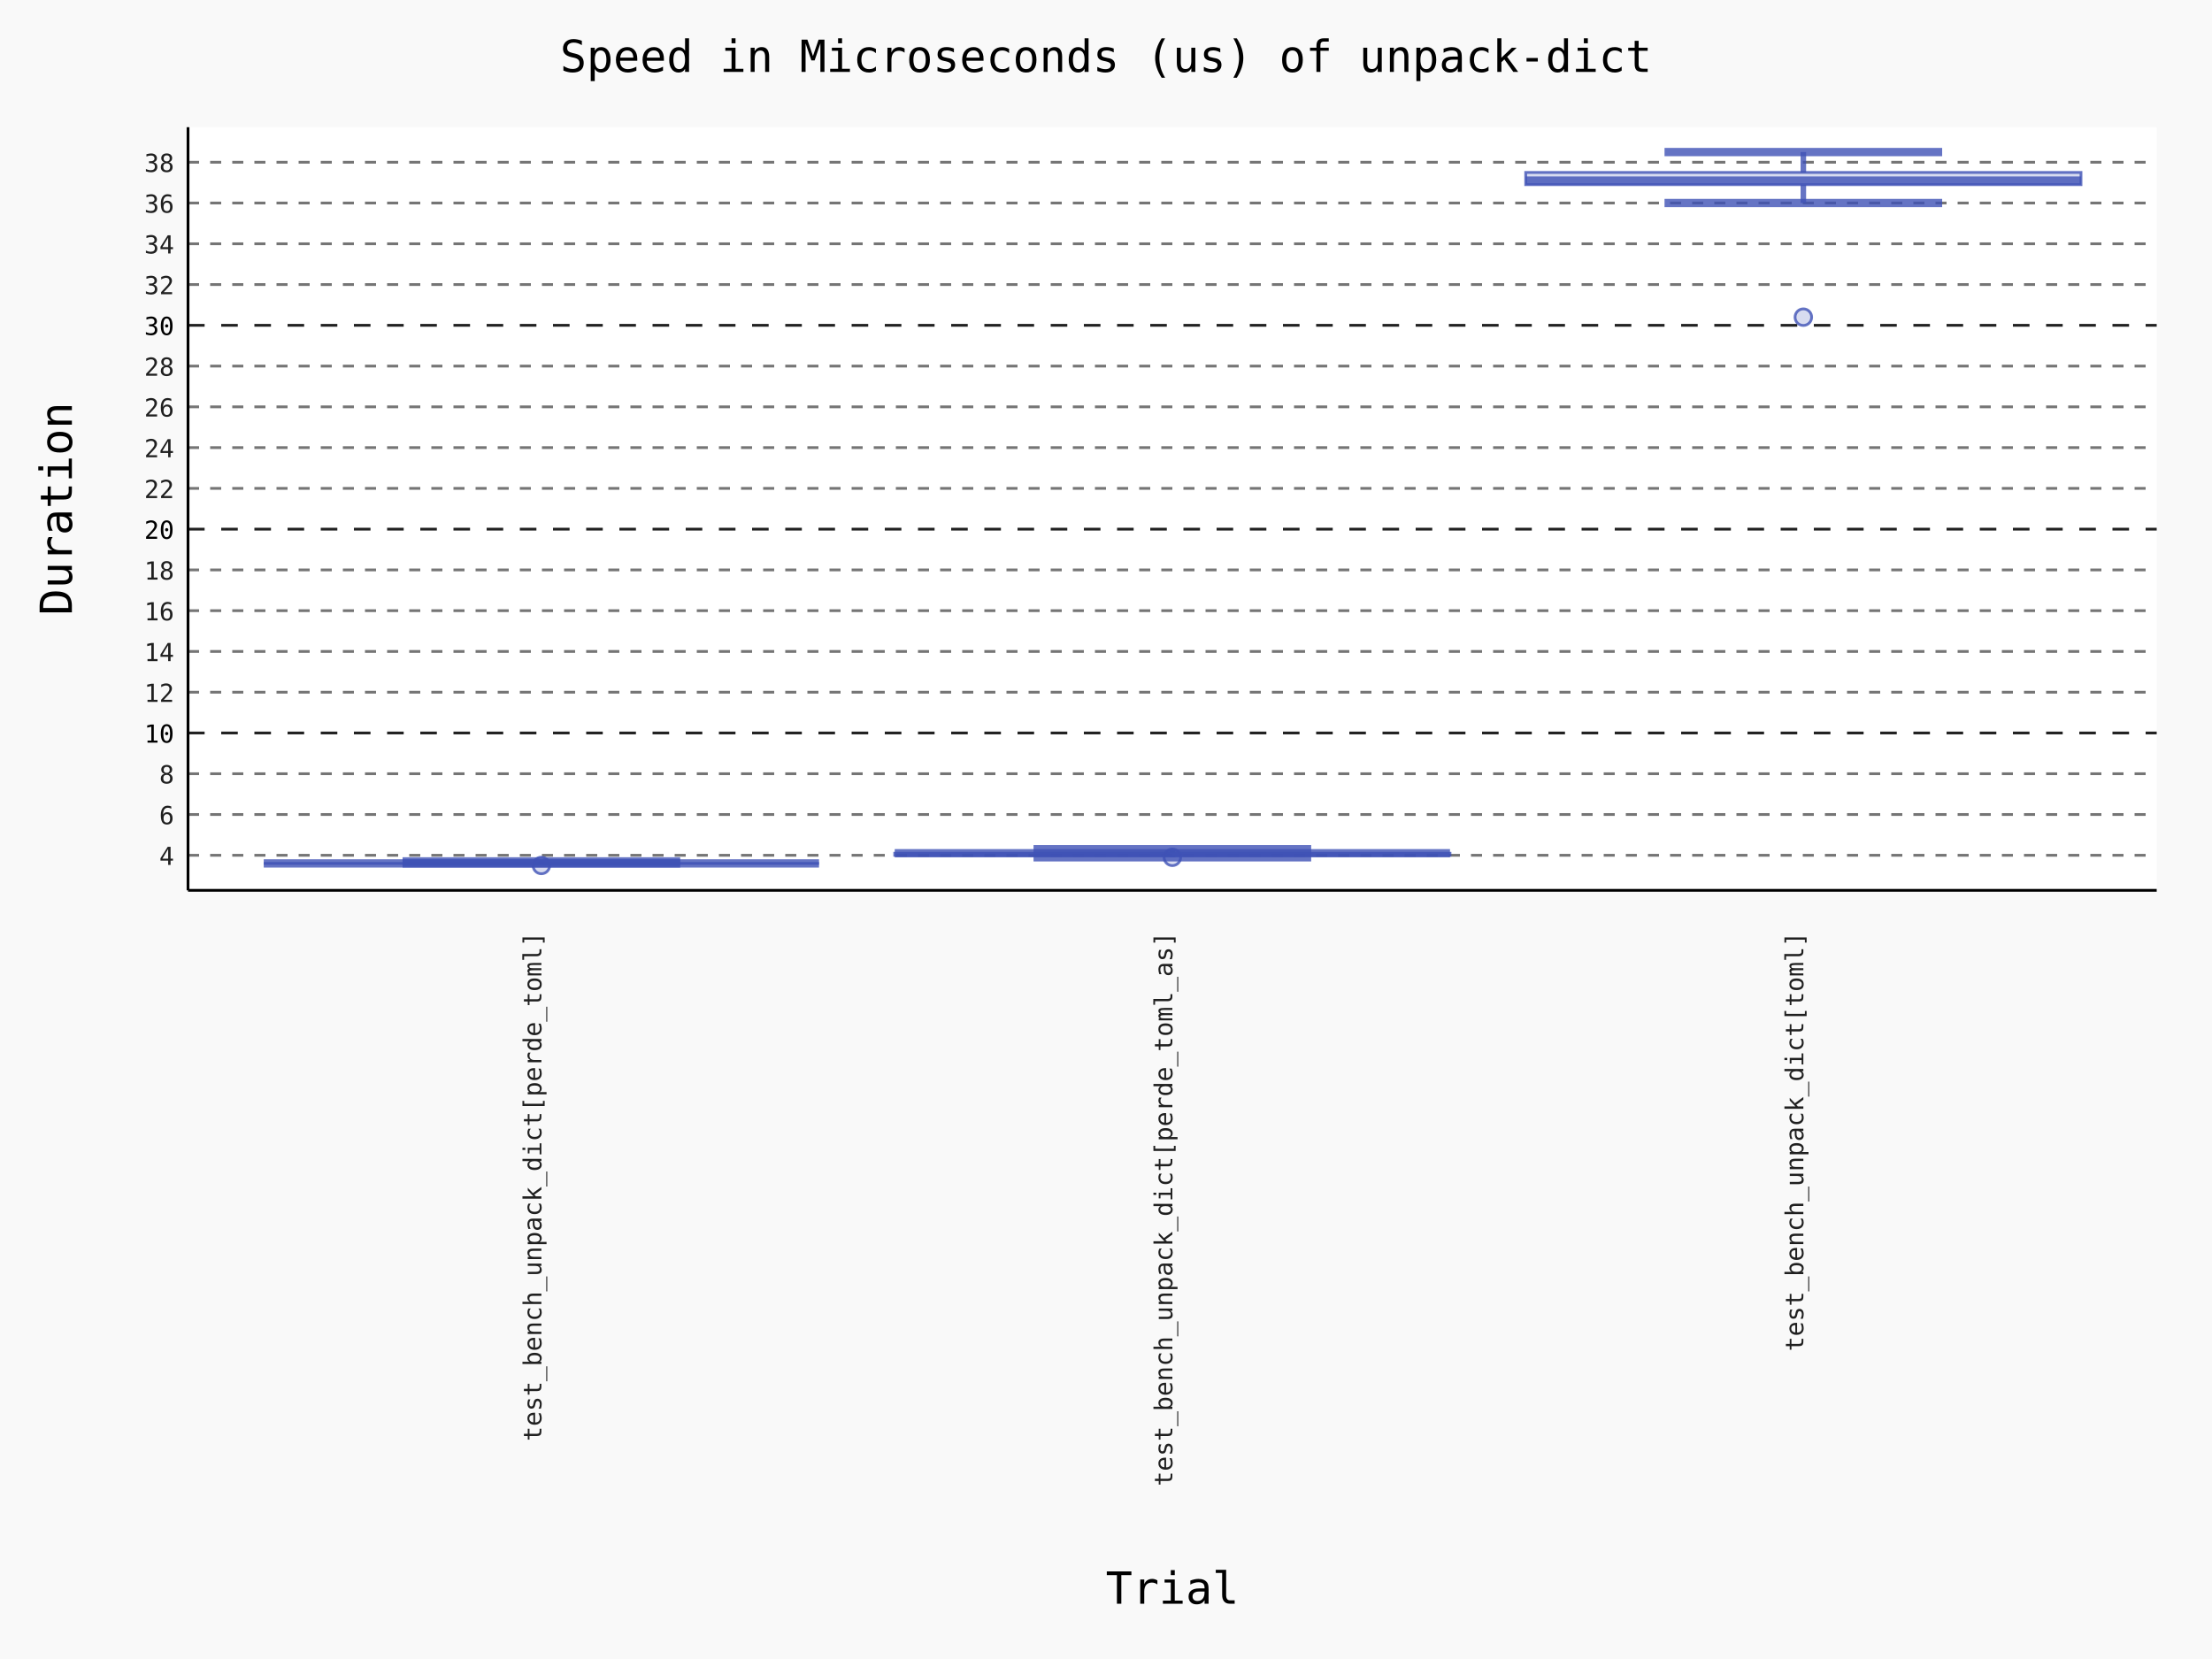
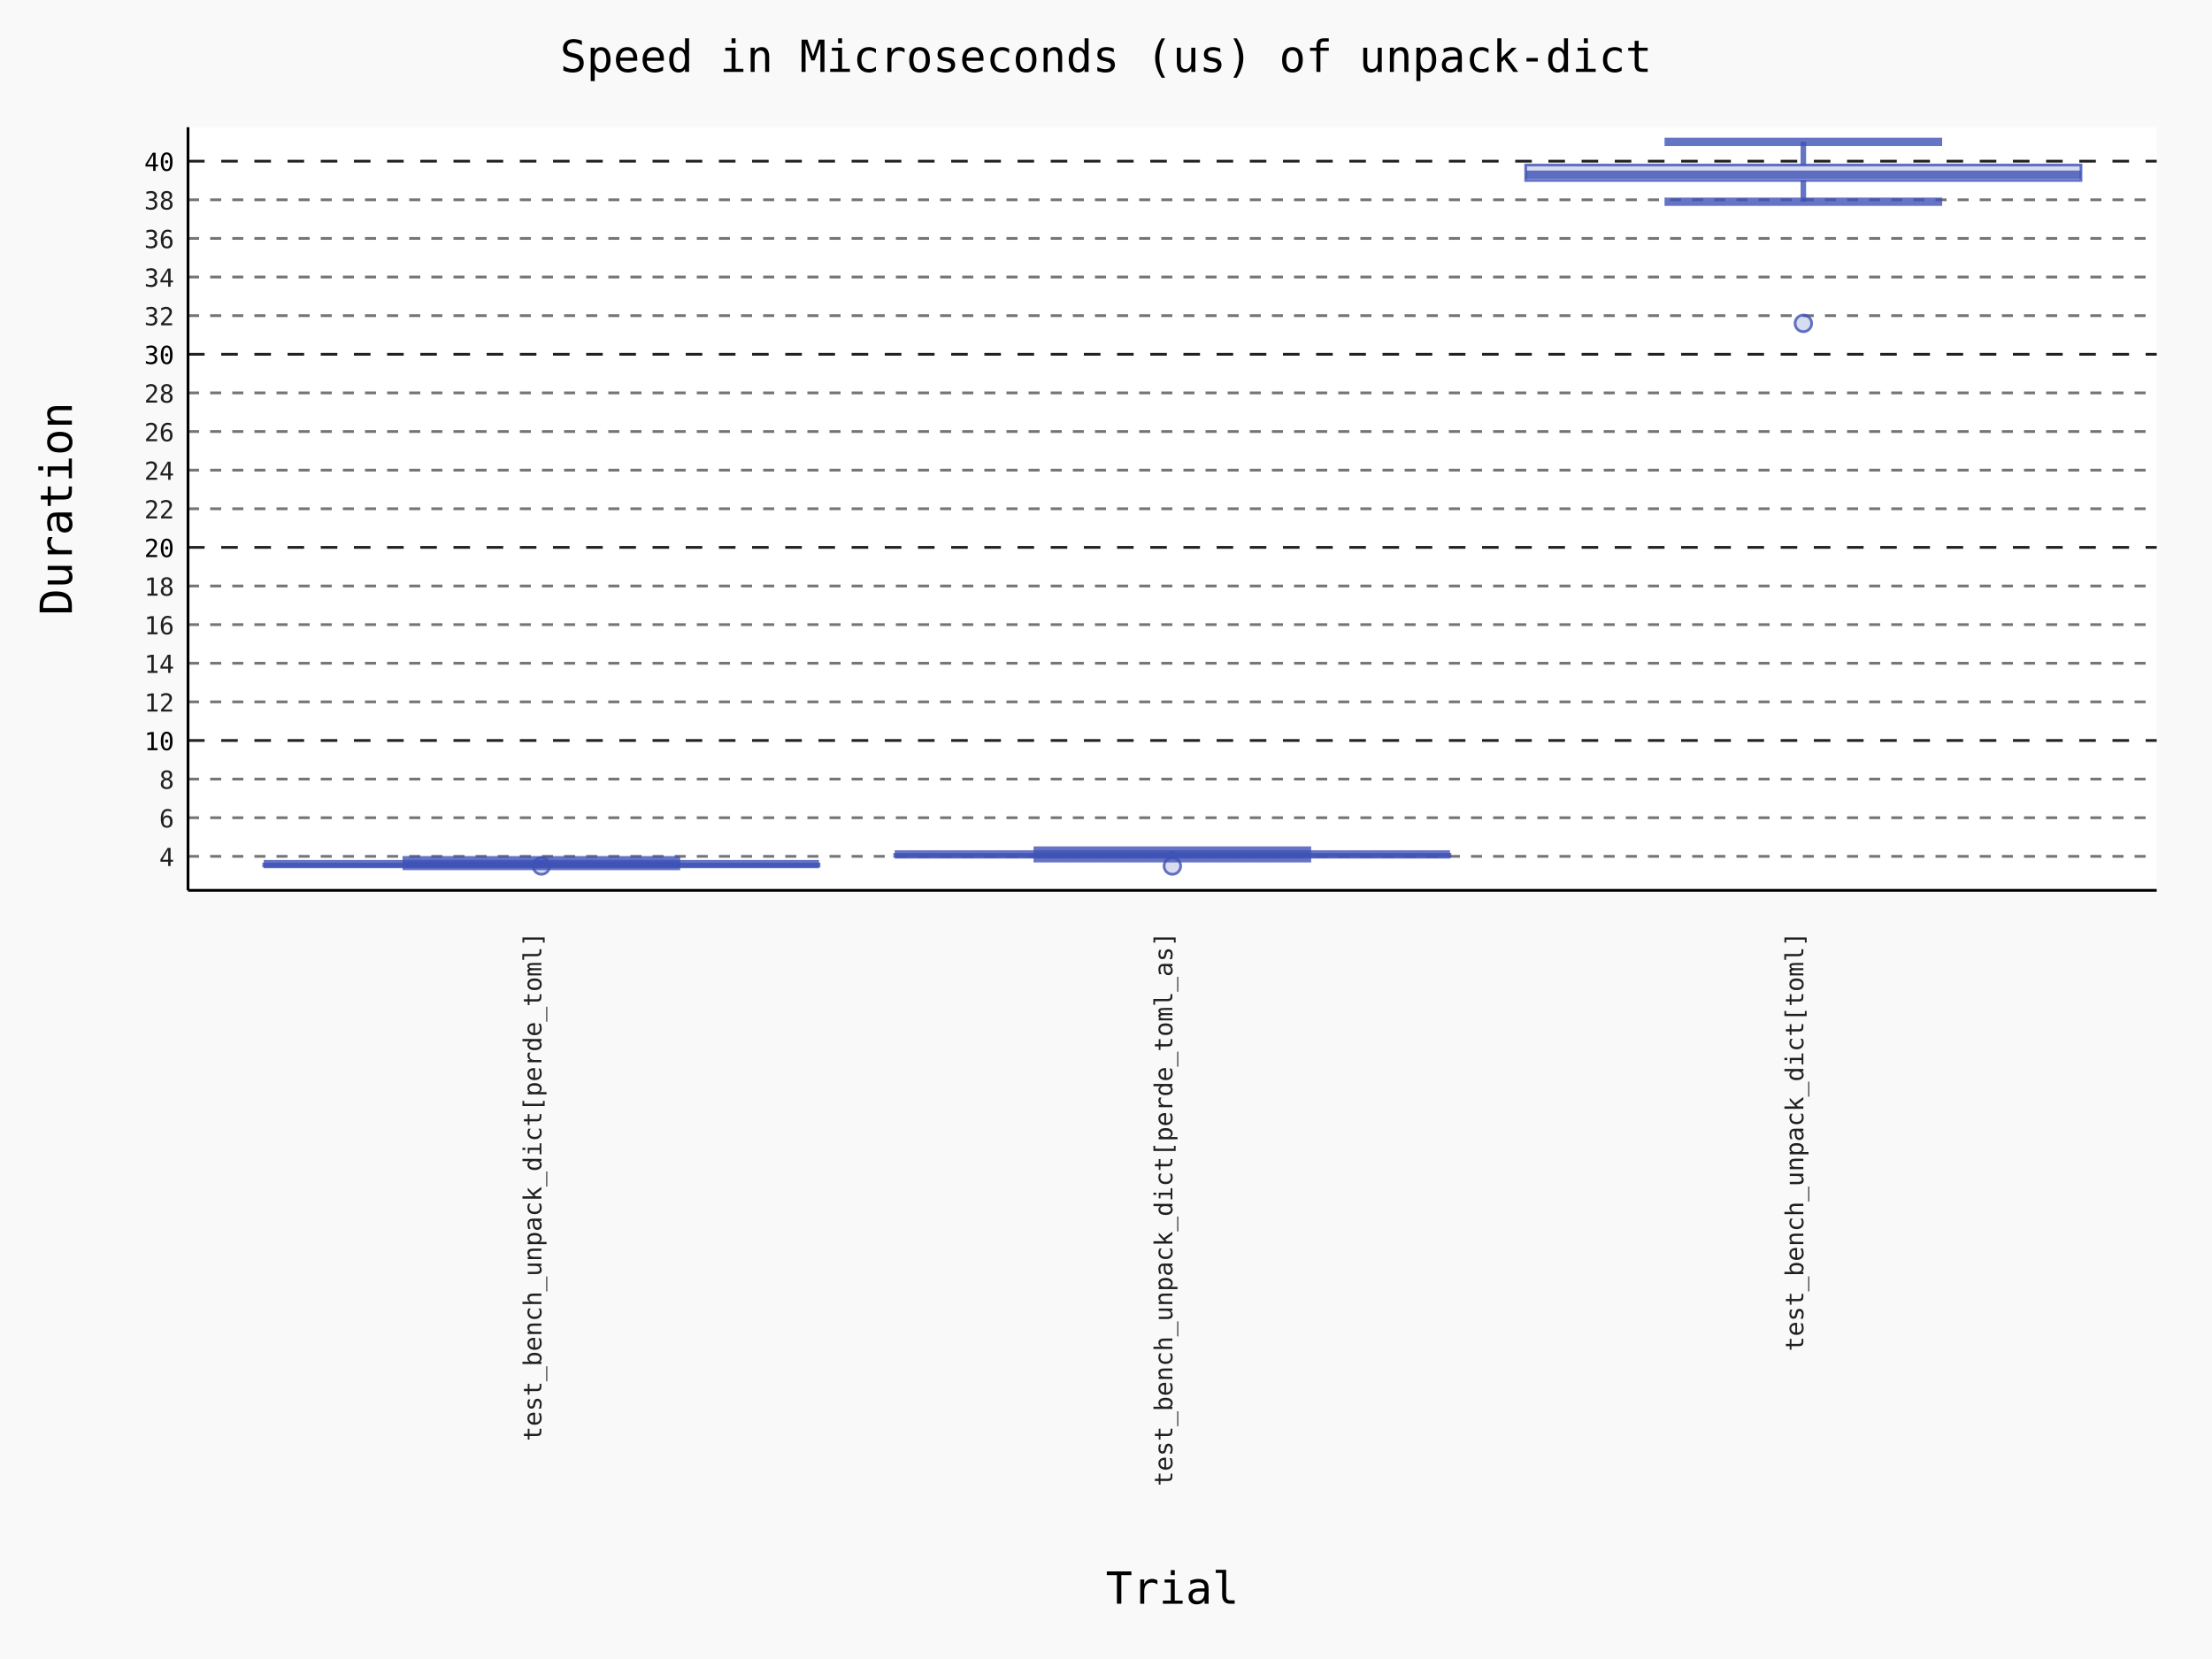
- <svg xmlns="http://www.w3.org/2000/svg" id="chart-55925c32-e4d3-4a41-8b23-51ff829003e5" class="pygal-chart" viewBox="0 0 800 600">
+ <svg xmlns="http://www.w3.org/2000/svg" class="pygal-chart" id="chart-c73ee50c-5a74-4533-9dfd-3118a101cf9b" viewBox="0 0 800 600">
  <defs>
-     <style type="text/css">#chart-55925c32-e4d3-4a41-8b23-51ff829003e5{-webkit-user-select:none;-webkit-font-smoothing:antialiased;font-family:Consolas,"Deja Vu Sans Mono","Bitstream Vera Sans Mono","Courier New",monospace}#chart-55925c32-e4d3-4a41-8b23-51ff829003e5 .title{font-family:Consolas,"Deja Vu Sans Mono","Bitstream Vera Sans Mono","Courier New",monospace;font-size:16px}#chart-55925c32-e4d3-4a41-8b23-51ff829003e5 .legends .legend text{font-family:Consolas,"Deja Vu Sans Mono","Bitstream Vera Sans Mono","Courier New",monospace;font-size:14px}#chart-55925c32-e4d3-4a41-8b23-51ff829003e5 .axis text{font-family:Consolas,"Deja Vu Sans Mono","Bitstream Vera Sans Mono","Courier New",monospace;font-size:10px}#chart-55925c32-e4d3-4a41-8b23-51ff829003e5 .axis text.major{font-family:Consolas,"Deja Vu Sans Mono","Bitstream Vera Sans Mono","Courier New",monospace;font-size:10px}#chart-55925c32-e4d3-4a41-8b23-51ff829003e5 .text-overlay text.value{font-family:Consolas,"Deja Vu Sans Mono","Bitstream Vera Sans Mono","Courier New",monospace;font-size:16px}#chart-55925c32-e4d3-4a41-8b23-51ff829003e5 .text-overlay text.label{font-family:Consolas,"Deja Vu Sans Mono","Bitstream Vera Sans Mono","Courier New",monospace;font-size:10px}#chart-55925c32-e4d3-4a41-8b23-51ff829003e5 .tooltip{font-family:Consolas,"Deja Vu Sans Mono","Bitstream Vera Sans Mono","Courier New",monospace;font-size:14px}#chart-55925c32-e4d3-4a41-8b23-51ff829003e5 text.no_data{font-family:Consolas,"Deja Vu Sans Mono","Bitstream Vera Sans Mono","Courier New",monospace;font-size:64px}
- #chart-55925c32-e4d3-4a41-8b23-51ff829003e5{background-color:rgba(249,249,249,1)}#chart-55925c32-e4d3-4a41-8b23-51ff829003e5 path,#chart-55925c32-e4d3-4a41-8b23-51ff829003e5 line,#chart-55925c32-e4d3-4a41-8b23-51ff829003e5 rect,#chart-55925c32-e4d3-4a41-8b23-51ff829003e5 circle{-webkit-transition:150ms;-moz-transition:150ms;transition:150ms}#chart-55925c32-e4d3-4a41-8b23-51ff829003e5 .graph &gt; .background{fill:rgba(249,249,249,1)}#chart-55925c32-e4d3-4a41-8b23-51ff829003e5 .plot &gt; .background{fill:rgba(255,255,255,1)}#chart-55925c32-e4d3-4a41-8b23-51ff829003e5 .graph{fill:rgba(0,0,0,.87)}#chart-55925c32-e4d3-4a41-8b23-51ff829003e5 text.no_data{fill:rgba(0,0,0,1)}#chart-55925c32-e4d3-4a41-8b23-51ff829003e5 .title{fill:rgba(0,0,0,1)}#chart-55925c32-e4d3-4a41-8b23-51ff829003e5 .legends .legend text{fill:rgba(0,0,0,.87)}#chart-55925c32-e4d3-4a41-8b23-51ff829003e5 .legends .legend:hover text{fill:rgba(0,0,0,1)}#chart-55925c32-e4d3-4a41-8b23-51ff829003e5 .axis .line{stroke:rgba(0,0,0,1)}#chart-55925c32-e4d3-4a41-8b23-51ff829003e5 .axis .guide.line{stroke:rgba(0,0,0,.54)}#chart-55925c32-e4d3-4a41-8b23-51ff829003e5 .axis .major.line{stroke:rgba(0,0,0,.87)}#chart-55925c32-e4d3-4a41-8b23-51ff829003e5 .axis text.major{fill:rgba(0,0,0,1)}#chart-55925c32-e4d3-4a41-8b23-51ff829003e5 .axis.y .guides:hover .guide.line,#chart-55925c32-e4d3-4a41-8b23-51ff829003e5 .line-graph .axis.x .guides:hover .guide.line,#chart-55925c32-e4d3-4a41-8b23-51ff829003e5 .stackedline-graph .axis.x .guides:hover .guide.line,#chart-55925c32-e4d3-4a41-8b23-51ff829003e5 .xy-graph .axis.x .guides:hover .guide.line{stroke:rgba(0,0,0,1)}#chart-55925c32-e4d3-4a41-8b23-51ff829003e5 .axis .guides:hover text{fill:rgba(0,0,0,1)}#chart-55925c32-e4d3-4a41-8b23-51ff829003e5 .reactive{fill-opacity:.7;stroke-opacity:.8}#chart-55925c32-e4d3-4a41-8b23-51ff829003e5 .ci{stroke:rgba(0,0,0,.87)}#chart-55925c32-e4d3-4a41-8b23-51ff829003e5 .reactive.active,#chart-55925c32-e4d3-4a41-8b23-51ff829003e5 .active .reactive{fill-opacity:.8;stroke-opacity:.9;stroke-width:4}#chart-55925c32-e4d3-4a41-8b23-51ff829003e5 .ci .reactive.active{stroke-width:1.5}#chart-55925c32-e4d3-4a41-8b23-51ff829003e5 .series text{fill:rgba(0,0,0,1)}#chart-55925c32-e4d3-4a41-8b23-51ff829003e5 .tooltip rect{fill:rgba(255,255,255,1);stroke:rgba(0,0,0,1);-webkit-transition:opacity 150ms;-moz-transition:opacity 150ms;transition:opacity 150ms}#chart-55925c32-e4d3-4a41-8b23-51ff829003e5 .tooltip .label{fill:rgba(0,0,0,.87)}#chart-55925c32-e4d3-4a41-8b23-51ff829003e5 .tooltip .label{fill:rgba(0,0,0,.87)}#chart-55925c32-e4d3-4a41-8b23-51ff829003e5 .tooltip .legend{font-size:.8em;fill:rgba(0,0,0,.54)}#chart-55925c32-e4d3-4a41-8b23-51ff829003e5 .tooltip .x_label{font-size:.6em;fill:rgba(0,0,0,1)}#chart-55925c32-e4d3-4a41-8b23-51ff829003e5 .tooltip .xlink{font-size:.5em;text-decoration:underline}#chart-55925c32-e4d3-4a41-8b23-51ff829003e5 .tooltip .value{font-size:1.5em}#chart-55925c32-e4d3-4a41-8b23-51ff829003e5 .bound{font-size:.5em}#chart-55925c32-e4d3-4a41-8b23-51ff829003e5 .max-value{font-size:.75em;fill:rgba(0,0,0,.54)}#chart-55925c32-e4d3-4a41-8b23-51ff829003e5 .map-element{fill:rgba(255,255,255,1);stroke:rgba(0,0,0,.54) !important}#chart-55925c32-e4d3-4a41-8b23-51ff829003e5 .map-element .reactive{fill-opacity:inherit;stroke-opacity:inherit}#chart-55925c32-e4d3-4a41-8b23-51ff829003e5 .color-0,#chart-55925c32-e4d3-4a41-8b23-51ff829003e5 .color-0 a:visited{stroke:#3F51B5;fill:#3F51B5}#chart-55925c32-e4d3-4a41-8b23-51ff829003e5 .color-1,#chart-55925c32-e4d3-4a41-8b23-51ff829003e5 .color-1 a:visited{stroke:#3F51B5;fill:#3F51B5}#chart-55925c32-e4d3-4a41-8b23-51ff829003e5 .color-2,#chart-55925c32-e4d3-4a41-8b23-51ff829003e5 .color-2 a:visited{stroke:#3F51B5;fill:#3F51B5}#chart-55925c32-e4d3-4a41-8b23-51ff829003e5 .text-overlay .color-0 text{fill:black}#chart-55925c32-e4d3-4a41-8b23-51ff829003e5 .text-overlay .color-1 text{fill:black}#chart-55925c32-e4d3-4a41-8b23-51ff829003e5 .text-overlay .color-2 text{fill:black}
- #chart-55925c32-e4d3-4a41-8b23-51ff829003e5 text.no_data{text-anchor:middle}#chart-55925c32-e4d3-4a41-8b23-51ff829003e5 .guide.line{fill:none}#chart-55925c32-e4d3-4a41-8b23-51ff829003e5 .centered{text-anchor:middle}#chart-55925c32-e4d3-4a41-8b23-51ff829003e5 .title{text-anchor:middle}#chart-55925c32-e4d3-4a41-8b23-51ff829003e5 .legends .legend text{fill-opacity:1}#chart-55925c32-e4d3-4a41-8b23-51ff829003e5 .axis.x text{text-anchor:middle}#chart-55925c32-e4d3-4a41-8b23-51ff829003e5 .axis.x:not(.web) text[transform]{text-anchor:start}#chart-55925c32-e4d3-4a41-8b23-51ff829003e5 .axis.x:not(.web) text[transform].backwards{text-anchor:end}#chart-55925c32-e4d3-4a41-8b23-51ff829003e5 .axis.y text{text-anchor:end}#chart-55925c32-e4d3-4a41-8b23-51ff829003e5 .axis.y text[transform].backwards{text-anchor:start}#chart-55925c32-e4d3-4a41-8b23-51ff829003e5 .axis.y2 text{text-anchor:start}#chart-55925c32-e4d3-4a41-8b23-51ff829003e5 .axis.y2 text[transform].backwards{text-anchor:end}#chart-55925c32-e4d3-4a41-8b23-51ff829003e5 .axis .guide.line{stroke-dasharray:4,4}#chart-55925c32-e4d3-4a41-8b23-51ff829003e5 .axis .major.guide.line{stroke-dasharray:6,6}#chart-55925c32-e4d3-4a41-8b23-51ff829003e5 .horizontal .axis.y .guide.line,#chart-55925c32-e4d3-4a41-8b23-51ff829003e5 .horizontal .axis.y2 .guide.line,#chart-55925c32-e4d3-4a41-8b23-51ff829003e5 .vertical .axis.x .guide.line{opacity:0}#chart-55925c32-e4d3-4a41-8b23-51ff829003e5 .horizontal .axis.always_show .guide.line,#chart-55925c32-e4d3-4a41-8b23-51ff829003e5 .vertical .axis.always_show .guide.line{opacity:1 !important}#chart-55925c32-e4d3-4a41-8b23-51ff829003e5 .axis.y .guides:hover .guide.line,#chart-55925c32-e4d3-4a41-8b23-51ff829003e5 .axis.y2 .guides:hover .guide.line,#chart-55925c32-e4d3-4a41-8b23-51ff829003e5 .axis.x .guides:hover .guide.line{opacity:1}#chart-55925c32-e4d3-4a41-8b23-51ff829003e5 .axis .guides:hover text{opacity:1}#chart-55925c32-e4d3-4a41-8b23-51ff829003e5 .nofill{fill:none}#chart-55925c32-e4d3-4a41-8b23-51ff829003e5 .subtle-fill{fill-opacity:.2}#chart-55925c32-e4d3-4a41-8b23-51ff829003e5 .dot{stroke-width:1px;fill-opacity:1}#chart-55925c32-e4d3-4a41-8b23-51ff829003e5 .dot.active{stroke-width:5px}#chart-55925c32-e4d3-4a41-8b23-51ff829003e5 .dot.negative{fill:transparent}#chart-55925c32-e4d3-4a41-8b23-51ff829003e5 text,#chart-55925c32-e4d3-4a41-8b23-51ff829003e5 tspan{stroke:none !important}#chart-55925c32-e4d3-4a41-8b23-51ff829003e5 .series text.active{opacity:1}#chart-55925c32-e4d3-4a41-8b23-51ff829003e5 .tooltip rect{fill-opacity:.95;stroke-width:.5}#chart-55925c32-e4d3-4a41-8b23-51ff829003e5 .tooltip text{fill-opacity:1}#chart-55925c32-e4d3-4a41-8b23-51ff829003e5 .showable{visibility:hidden}#chart-55925c32-e4d3-4a41-8b23-51ff829003e5 .showable.shown{visibility:visible}#chart-55925c32-e4d3-4a41-8b23-51ff829003e5 .gauge-background{fill:rgba(229,229,229,1);stroke:none}#chart-55925c32-e4d3-4a41-8b23-51ff829003e5 .bg-lines{stroke:rgba(249,249,249,1);stroke-width:2px}
+     <style type="text/css">#chart-c73ee50c-5a74-4533-9dfd-3118a101cf9b{-webkit-user-select:none;-webkit-font-smoothing:antialiased;font-family:Consolas,"Deja Vu Sans Mono","Bitstream Vera Sans Mono","Courier New",monospace}#chart-c73ee50c-5a74-4533-9dfd-3118a101cf9b .title{font-family:Consolas,"Deja Vu Sans Mono","Bitstream Vera Sans Mono","Courier New",monospace;font-size:16px}#chart-c73ee50c-5a74-4533-9dfd-3118a101cf9b .legends .legend text{font-family:Consolas,"Deja Vu Sans Mono","Bitstream Vera Sans Mono","Courier New",monospace;font-size:14px}#chart-c73ee50c-5a74-4533-9dfd-3118a101cf9b .axis text{font-family:Consolas,"Deja Vu Sans Mono","Bitstream Vera Sans Mono","Courier New",monospace;font-size:10px}#chart-c73ee50c-5a74-4533-9dfd-3118a101cf9b .axis text.major{font-family:Consolas,"Deja Vu Sans Mono","Bitstream Vera Sans Mono","Courier New",monospace;font-size:10px}#chart-c73ee50c-5a74-4533-9dfd-3118a101cf9b .text-overlay text.value{font-family:Consolas,"Deja Vu Sans Mono","Bitstream Vera Sans Mono","Courier New",monospace;font-size:16px}#chart-c73ee50c-5a74-4533-9dfd-3118a101cf9b .text-overlay text.label{font-family:Consolas,"Deja Vu Sans Mono","Bitstream Vera Sans Mono","Courier New",monospace;font-size:10px}#chart-c73ee50c-5a74-4533-9dfd-3118a101cf9b .tooltip{font-family:Consolas,"Deja Vu Sans Mono","Bitstream Vera Sans Mono","Courier New",monospace;font-size:14px}#chart-c73ee50c-5a74-4533-9dfd-3118a101cf9b text.no_data{font-family:Consolas,"Deja Vu Sans Mono","Bitstream Vera Sans Mono","Courier New",monospace;font-size:64px}
+ #chart-c73ee50c-5a74-4533-9dfd-3118a101cf9b{background-color:rgba(249,249,249,1)}#chart-c73ee50c-5a74-4533-9dfd-3118a101cf9b path,#chart-c73ee50c-5a74-4533-9dfd-3118a101cf9b line,#chart-c73ee50c-5a74-4533-9dfd-3118a101cf9b rect,#chart-c73ee50c-5a74-4533-9dfd-3118a101cf9b circle{-webkit-transition:150ms;-moz-transition:150ms;transition:150ms}#chart-c73ee50c-5a74-4533-9dfd-3118a101cf9b .graph &gt; .background{fill:rgba(249,249,249,1)}#chart-c73ee50c-5a74-4533-9dfd-3118a101cf9b .plot &gt; .background{fill:rgba(255,255,255,1)}#chart-c73ee50c-5a74-4533-9dfd-3118a101cf9b .graph{fill:rgba(0,0,0,.87)}#chart-c73ee50c-5a74-4533-9dfd-3118a101cf9b text.no_data{fill:rgba(0,0,0,1)}#chart-c73ee50c-5a74-4533-9dfd-3118a101cf9b .title{fill:rgba(0,0,0,1)}#chart-c73ee50c-5a74-4533-9dfd-3118a101cf9b .legends .legend text{fill:rgba(0,0,0,.87)}#chart-c73ee50c-5a74-4533-9dfd-3118a101cf9b .legends .legend:hover text{fill:rgba(0,0,0,1)}#chart-c73ee50c-5a74-4533-9dfd-3118a101cf9b .axis .line{stroke:rgba(0,0,0,1)}#chart-c73ee50c-5a74-4533-9dfd-3118a101cf9b .axis .guide.line{stroke:rgba(0,0,0,.54)}#chart-c73ee50c-5a74-4533-9dfd-3118a101cf9b .axis .major.line{stroke:rgba(0,0,0,.87)}#chart-c73ee50c-5a74-4533-9dfd-3118a101cf9b .axis text.major{fill:rgba(0,0,0,1)}#chart-c73ee50c-5a74-4533-9dfd-3118a101cf9b .axis.y .guides:hover .guide.line,#chart-c73ee50c-5a74-4533-9dfd-3118a101cf9b .line-graph .axis.x .guides:hover .guide.line,#chart-c73ee50c-5a74-4533-9dfd-3118a101cf9b .stackedline-graph .axis.x .guides:hover .guide.line,#chart-c73ee50c-5a74-4533-9dfd-3118a101cf9b .xy-graph .axis.x .guides:hover .guide.line{stroke:rgba(0,0,0,1)}#chart-c73ee50c-5a74-4533-9dfd-3118a101cf9b .axis .guides:hover text{fill:rgba(0,0,0,1)}#chart-c73ee50c-5a74-4533-9dfd-3118a101cf9b .reactive{fill-opacity:.7;stroke-opacity:.8}#chart-c73ee50c-5a74-4533-9dfd-3118a101cf9b .ci{stroke:rgba(0,0,0,.87)}#chart-c73ee50c-5a74-4533-9dfd-3118a101cf9b .reactive.active,#chart-c73ee50c-5a74-4533-9dfd-3118a101cf9b .active .reactive{fill-opacity:.8;stroke-opacity:.9;stroke-width:4}#chart-c73ee50c-5a74-4533-9dfd-3118a101cf9b .ci .reactive.active{stroke-width:1.5}#chart-c73ee50c-5a74-4533-9dfd-3118a101cf9b .series text{fill:rgba(0,0,0,1)}#chart-c73ee50c-5a74-4533-9dfd-3118a101cf9b .tooltip rect{fill:rgba(255,255,255,1);stroke:rgba(0,0,0,1);-webkit-transition:opacity 150ms;-moz-transition:opacity 150ms;transition:opacity 150ms}#chart-c73ee50c-5a74-4533-9dfd-3118a101cf9b .tooltip .label{fill:rgba(0,0,0,.87)}#chart-c73ee50c-5a74-4533-9dfd-3118a101cf9b .tooltip .label{fill:rgba(0,0,0,.87)}#chart-c73ee50c-5a74-4533-9dfd-3118a101cf9b .tooltip .legend{font-size:.8em;fill:rgba(0,0,0,.54)}#chart-c73ee50c-5a74-4533-9dfd-3118a101cf9b .tooltip .x_label{font-size:.6em;fill:rgba(0,0,0,1)}#chart-c73ee50c-5a74-4533-9dfd-3118a101cf9b .tooltip .xlink{font-size:.5em;text-decoration:underline}#chart-c73ee50c-5a74-4533-9dfd-3118a101cf9b .tooltip .value{font-size:1.5em}#chart-c73ee50c-5a74-4533-9dfd-3118a101cf9b .bound{font-size:.5em}#chart-c73ee50c-5a74-4533-9dfd-3118a101cf9b .max-value{font-size:.75em;fill:rgba(0,0,0,.54)}#chart-c73ee50c-5a74-4533-9dfd-3118a101cf9b .map-element{fill:rgba(255,255,255,1);stroke:rgba(0,0,0,.54) !important}#chart-c73ee50c-5a74-4533-9dfd-3118a101cf9b .map-element .reactive{fill-opacity:inherit;stroke-opacity:inherit}#chart-c73ee50c-5a74-4533-9dfd-3118a101cf9b .color-0,#chart-c73ee50c-5a74-4533-9dfd-3118a101cf9b .color-0 a:visited{stroke:#3F51B5;fill:#3F51B5}#chart-c73ee50c-5a74-4533-9dfd-3118a101cf9b .color-1,#chart-c73ee50c-5a74-4533-9dfd-3118a101cf9b .color-1 a:visited{stroke:#3F51B5;fill:#3F51B5}#chart-c73ee50c-5a74-4533-9dfd-3118a101cf9b .color-2,#chart-c73ee50c-5a74-4533-9dfd-3118a101cf9b .color-2 a:visited{stroke:#3F51B5;fill:#3F51B5}#chart-c73ee50c-5a74-4533-9dfd-3118a101cf9b .text-overlay .color-0 text{fill:black}#chart-c73ee50c-5a74-4533-9dfd-3118a101cf9b .text-overlay .color-1 text{fill:black}#chart-c73ee50c-5a74-4533-9dfd-3118a101cf9b .text-overlay .color-2 text{fill:black}
+ #chart-c73ee50c-5a74-4533-9dfd-3118a101cf9b text.no_data{text-anchor:middle}#chart-c73ee50c-5a74-4533-9dfd-3118a101cf9b .guide.line{fill:none}#chart-c73ee50c-5a74-4533-9dfd-3118a101cf9b .centered{text-anchor:middle}#chart-c73ee50c-5a74-4533-9dfd-3118a101cf9b .title{text-anchor:middle}#chart-c73ee50c-5a74-4533-9dfd-3118a101cf9b .legends .legend text{fill-opacity:1}#chart-c73ee50c-5a74-4533-9dfd-3118a101cf9b .axis.x text{text-anchor:middle}#chart-c73ee50c-5a74-4533-9dfd-3118a101cf9b .axis.x:not(.web) text[transform]{text-anchor:start}#chart-c73ee50c-5a74-4533-9dfd-3118a101cf9b .axis.x:not(.web) text[transform].backwards{text-anchor:end}#chart-c73ee50c-5a74-4533-9dfd-3118a101cf9b .axis.y text{text-anchor:end}#chart-c73ee50c-5a74-4533-9dfd-3118a101cf9b .axis.y text[transform].backwards{text-anchor:start}#chart-c73ee50c-5a74-4533-9dfd-3118a101cf9b .axis.y2 text{text-anchor:start}#chart-c73ee50c-5a74-4533-9dfd-3118a101cf9b .axis.y2 text[transform].backwards{text-anchor:end}#chart-c73ee50c-5a74-4533-9dfd-3118a101cf9b .axis .guide.line{stroke-dasharray:4,4}#chart-c73ee50c-5a74-4533-9dfd-3118a101cf9b .axis .major.guide.line{stroke-dasharray:6,6}#chart-c73ee50c-5a74-4533-9dfd-3118a101cf9b .horizontal .axis.y .guide.line,#chart-c73ee50c-5a74-4533-9dfd-3118a101cf9b .horizontal .axis.y2 .guide.line,#chart-c73ee50c-5a74-4533-9dfd-3118a101cf9b .vertical .axis.x .guide.line{opacity:0}#chart-c73ee50c-5a74-4533-9dfd-3118a101cf9b .horizontal .axis.always_show .guide.line,#chart-c73ee50c-5a74-4533-9dfd-3118a101cf9b .vertical .axis.always_show .guide.line{opacity:1 !important}#chart-c73ee50c-5a74-4533-9dfd-3118a101cf9b .axis.y .guides:hover .guide.line,#chart-c73ee50c-5a74-4533-9dfd-3118a101cf9b .axis.y2 .guides:hover .guide.line,#chart-c73ee50c-5a74-4533-9dfd-3118a101cf9b .axis.x .guides:hover .guide.line{opacity:1}#chart-c73ee50c-5a74-4533-9dfd-3118a101cf9b .axis .guides:hover text{opacity:1}#chart-c73ee50c-5a74-4533-9dfd-3118a101cf9b .nofill{fill:none}#chart-c73ee50c-5a74-4533-9dfd-3118a101cf9b .subtle-fill{fill-opacity:.2}#chart-c73ee50c-5a74-4533-9dfd-3118a101cf9b .dot{stroke-width:1px;fill-opacity:1}#chart-c73ee50c-5a74-4533-9dfd-3118a101cf9b .dot.active{stroke-width:5px}#chart-c73ee50c-5a74-4533-9dfd-3118a101cf9b .dot.negative{fill:transparent}#chart-c73ee50c-5a74-4533-9dfd-3118a101cf9b text,#chart-c73ee50c-5a74-4533-9dfd-3118a101cf9b tspan{stroke:none !important}#chart-c73ee50c-5a74-4533-9dfd-3118a101cf9b .series text.active{opacity:1}#chart-c73ee50c-5a74-4533-9dfd-3118a101cf9b .tooltip rect{fill-opacity:.95;stroke-width:.5}#chart-c73ee50c-5a74-4533-9dfd-3118a101cf9b .tooltip text{fill-opacity:1}#chart-c73ee50c-5a74-4533-9dfd-3118a101cf9b .showable{visibility:hidden}#chart-c73ee50c-5a74-4533-9dfd-3118a101cf9b .showable.shown{visibility:visible}#chart-c73ee50c-5a74-4533-9dfd-3118a101cf9b .gauge-background{fill:rgba(229,229,229,1);stroke:none}#chart-c73ee50c-5a74-4533-9dfd-3118a101cf9b .bg-lines{stroke:rgba(249,249,249,1);stroke-width:2px}
.tooltip .value{font-size:1em !important}.axis text{font-size:9px !important}</style>
  </defs>
  <g class="graph custombox-graph vertical">
-     <rect x="0" y="0" width="800" height="600" class="background" />
-     <g transform="translate(68, 46)" class="plot">
-       <rect x="0" y="0" width="712.0" height="276.0" class="background" />
+     <rect class="background" height="600" width="800" x="0" y="0" />
+     <g class="plot" transform="translate(68, 46)">
+       <rect class="background" height="276.0" width="712.0" x="0" y="0" />
      <g class="axis y always_show">
-         <path d="M0 276 h712" class="line" />
+         <path class="line" d="M0 276 h712" />
        <g class="guides">
-           <path d="M0 263.321 h712" class="guide line" />
-           <text x="-5" y="266.821" class="">4</text>
+           <path class="guide line" d="M0 263.709 h712" />
+           <text class="" x="-5" y="267.209">4</text>
        </g>
        <g class="guides">
-           <path d="M0 248.577 h712" class="guide line" />
-           <text x="-5" y="252.077" class="">6</text>
+           <path class="guide line" d="M0 249.741 h712" />
+           <text class="" x="-5" y="253.241">6</text>
        </g>
        <g class="guides">
-           <path d="M0 233.833 h712" class="guide line" />
-           <text x="-5" y="237.333" class="">8</text>
+           <path class="guide line" d="M0 235.773 h712" />
+           <text class="" x="-5" y="239.273">8</text>
        </g>
        <g class="guides">
-           <path d="M0 219.09 h712" class="major guide line" />
-           <text x="-5" y="222.59" class="major">10</text>
+           <path class="major guide line" d="M0 221.806 h712" />
+           <text class="major" x="-5" y="225.306">10</text>
        </g>
        <g class="guides">
-           <path d="M0 204.346 h712" class="guide line" />
-           <text x="-5" y="207.846" class="">12</text>
+           <path class="guide line" d="M0 207.838 h712" />
+           <text class="" x="-5" y="211.338">12</text>
        </g>
        <g class="guides">
-           <path d="M0 189.603 h712" class="guide line" />
-           <text x="-5" y="193.103" class="">14</text>
+           <path class="guide line" d="M0 193.87 h712" />
+           <text class="" x="-5" y="197.37">14</text>
        </g>
        <g class="guides">
-           <path d="M0 174.859 h712" class="guide line" />
-           <text x="-5" y="178.359" class="">16</text>
+           <path class="guide line" d="M0 179.903 h712" />
+           <text class="" x="-5" y="183.403">16</text>
        </g>
        <g class="guides">
-           <path d="M0 160.115 h712" class="guide line" />
-           <text x="-5" y="163.615" class="">18</text>
+           <path class="guide line" d="M0 165.935 h712" />
+           <text class="" x="-5" y="169.435">18</text>
        </g>
        <g class="guides">
-           <path d="M0 145.372 h712" class="major guide line" />
-           <text x="-5" y="148.872" class="major">20</text>
+           <path class="major guide line" d="M0 151.968 h712" />
+           <text class="major" x="-5" y="155.468">20</text>
        </g>
        <g class="guides">
-           <path d="M0 130.628 h712" class="guide line" />
-           <text x="-5" y="134.128" class="">22</text>
+           <path class="guide line" d="M0 138 h712" />
+           <text class="" x="-5" y="141.5">22</text>
        </g>
        <g class="guides">
-           <path d="M0 115.885 h712" class="guide line" />
-           <text x="-5" y="119.385" class="">24</text>
+           <path class="guide line" d="M0 124.032 h712" />
+           <text class="" x="-5" y="127.532">24</text>
        </g>
        <g class="guides">
-           <path d="M0 101.141 h712" class="guide line" />
-           <text x="-5" y="104.641" class="">26</text>
+           <path class="guide line" d="M0 110.065 h712" />
+           <text class="" x="-5" y="113.565">26</text>
        </g>
        <g class="guides">
-           <path d="M0 86.397 h712" class="guide line" />
-           <text x="-5" y="89.897" class="">28</text>
+           <path class="guide line" d="M0 96.097 h712" />
+           <text class="" x="-5" y="99.597">28</text>
        </g>
        <g class="guides">
-           <path d="M0 71.654 h712" class="major guide line" />
-           <text x="-5" y="75.154" class="major">30</text>
+           <path class="major guide line" d="M0 82.13 h712" />
+           <text class="major" x="-5" y="85.63">30</text>
        </g>
        <g class="guides">
-           <path d="M0 56.91 h712" class="guide line" />
-           <text x="-5" y="60.41" class="">32</text>
+           <path class="guide line" d="M0 68.162 h712" />
+           <text class="" x="-5" y="71.662">32</text>
        </g>
        <g class="guides">
-           <path d="M0 42.167 h712" class="guide line" />
-           <text x="-5" y="45.667" class="">34</text>
+           <path class="guide line" d="M0 54.194 h712" />
+           <text class="" x="-5" y="57.694">34</text>
        </g>
        <g class="guides">
-           <path d="M0 27.423 h712" class="guide line" />
-           <text x="-5" y="30.923" class="">36</text>
+           <path class="guide line" d="M0 40.227 h712" />
+           <text class="" x="-5" y="43.727">36</text>
        </g>
        <g class="guides">
-           <path d="M0 12.679 h712" class="guide line" />
-           <text x="-5" y="16.179" class="">38</text>
+           <path class="guide line" d="M0 26.259 h712" />
+           <text class="" x="-5" y="29.759">38</text>
+         </g>
+         <g class="guides">
+           <path class="major guide line" d="M0 12.291 h712" />
+           <text class="major" x="-5" y="15.791">40</text>
        </g>
      </g>
      <g class="axis x">
-         <path d="M0 0 v276" class="line" />
+         <path class="line" d="M0 0 v276" />
        <g class="guides">
-           <path d="M127.795 0 v276" class="guide line" />
-           <text x="127.795" y="291.0" class="backwards" transform="rotate(270 127.7949 291)">test_bench_unpack_dict[perde_toml]</text>
+           <path class="guide line" d="M127.795 0 v276" />
+           <text class="backwards" transform="rotate(270 127.7949 291)" x="127.795" y="291.0">test_bench_unpack_dict[perde_toml]</text>
        </g>
        <g class="guides">
-           <path d="M356 0 v276" class="guide line" />
-           <text x="356.0" y="291.0" class="backwards" transform="rotate(270 356 291)">test_bench_unpack_dict[perde_toml_as]</text>
+           <path class="guide line" d="M356 0 v276" />
+           <text class="backwards" transform="rotate(270 356 291)" x="356.0" y="291.0">test_bench_unpack_dict[perde_toml_as]</text>
        </g>
        <g class="guides">
-           <path d="M584.205 0 v276" class="guide line" />
-           <text x="584.205" y="291.0" class="backwards" transform="rotate(270 584.2051 291)">test_bench_unpack_dict[toml]</text>
+           <path class="guide line" d="M584.205 0 v276" />
+           <text class="backwards" transform="rotate(270 584.2051 291)" x="584.205" y="291.0">test_bench_unpack_dict[toml]</text>
        </g>
      </g>
      <g class="series serie-0 color-0">
        <g class="boxes">
          <g class="box">
-             <path stroke-width="3" d="M77.59 266.269 L178 266.269" class="reactive tooltip-trigger" />
-             <path stroke-width="3" d="M27.385 266.269 L228.205 266.269" class="reactive tooltip-trigger" />
-             <path stroke-width="3" d="M77.59 265.532 L178 265.532" class="reactive tooltip-trigger" />
-             <path stroke-width="2" d="M127.795 266.269 L127.795 266.269" class="reactive tooltip-trigger" />
-             <path stroke-width="2" d="M127.795 265.532 L127.795 266.269" class="reactive tooltip-trigger" />
-             <rect x="27.385" y="266.269" height="5.363686699411119e-05" width="200.821" class="subtle-fill reactive tooltip-trigger" />
-             <circle cx="127.795" cy="267.006" r="3" class="subtle-fill reactive tooltip-trigger" />
-             <circle cx="127.795" cy="-858.667" r="3" class="subtle-fill reactive tooltip-trigger" />
+             <path class="reactive tooltip-trigger" d="M77.59 267.2 L178 267.2" stroke-width="3" />
+             <path class="reactive tooltip-trigger" d="M27.385 266.502 L228.205 266.502" stroke-width="3" />
+             <path class="reactive tooltip-trigger" d="M77.59 265.105 L178 265.105" stroke-width="3" />
+             <path class="reactive tooltip-trigger" d="M127.795 267.2 L127.795 267.2" stroke-width="2" />
+             <path class="reactive tooltip-trigger" d="M127.795 265.105 L127.795 266.502" stroke-width="2" />
+             <rect class="subtle-fill reactive tooltip-trigger" height="0.698" width="200.821" x="27.385" y="266.502" />
+             <circle class="subtle-fill reactive tooltip-trigger" cx="127.795" cy="267.2" r="3" />
+             <circle class="subtle-fill reactive tooltip-trigger" cx="127.795" cy="-1327.901" r="3" />
          </g>
        </g>
      </g>
      <g class="series serie-1 color-1">
        <g class="boxes">
          <g class="box">
-             <path stroke-width="3" d="M305.795 264.058 L406.205 264.058" class="reactive tooltip-trigger" />
-             <path stroke-width="3" d="M255.59 262.583 L456.41 262.583" class="reactive tooltip-trigger" />
-             <path stroke-width="3" d="M305.795 261.109 L406.205 261.109" class="reactive tooltip-trigger" />
-             <path stroke-width="2" d="M356 264.058 L356 263.321" class="reactive tooltip-trigger" />
-             <path stroke-width="2" d="M356 261.109 L356 262.583" class="reactive tooltip-trigger" />
-             <rect x="255.59" y="262.583" height="0.737" width="200.821" class="subtle-fill reactive tooltip-trigger" />
-             <circle cx="356" cy="264.058" r="3" class="subtle-fill reactive tooltip-trigger" />
-             <circle cx="356" cy="-543.154" r="3" class="subtle-fill reactive tooltip-trigger" />
+             <path class="reactive tooltip-trigger" d="M305.795 264.407 L406.205 264.407" stroke-width="3" />
+             <path class="reactive tooltip-trigger" d="M255.59 263.01 L456.41 263.01" stroke-width="3" />
+             <path class="reactive tooltip-trigger" d="M305.795 261.613 L406.205 261.613" stroke-width="3" />
+             <path class="reactive tooltip-trigger" d="M356 264.407 L356 263.709" stroke-width="2" />
+             <path class="reactive tooltip-trigger" d="M356 261.613 L356 263.01" stroke-width="2" />
+             <rect class="subtle-fill reactive tooltip-trigger" height="0.698" width="200.821" x="255.59" y="263.01" />
+             <circle class="subtle-fill reactive tooltip-trigger" cx="356" cy="267.2" r="3" />
+             <circle class="subtle-fill reactive tooltip-trigger" cx="356" cy="-859.986" r="3" />
          </g>
        </g>
      </g>
      <g class="series serie-2 color-2">
        <g class="boxes">
          <g class="box">
-             <path stroke-width="3" d="M534 27.423 L634.41 27.423" class="reactive tooltip-trigger" />
-             <path stroke-width="3" d="M483.795 19.314 L684.615 19.314" class="reactive tooltip-trigger" />
-             <path stroke-width="3" d="M534 8.994 L634.41 8.994" class="reactive tooltip-trigger" />
-             <path stroke-width="2" d="M584.205 27.423 L584.205 20.788" class="reactive tooltip-trigger" />
-             <path stroke-width="2" d="M584.205 8.994 L584.205 16.365" class="reactive tooltip-trigger" />
-             <rect x="483.795" y="16.365" height="4.423" width="200.821" class="subtle-fill reactive tooltip-trigger" />
-             <circle cx="584.205" cy="68.705" r="3" class="subtle-fill reactive tooltip-trigger" />
-             <circle cx="584.205" cy="-1342.256" r="3" class="subtle-fill reactive tooltip-trigger" />
+             <path class="reactive tooltip-trigger" d="M534 26.957 L634.41 26.957" stroke-width="3" />
+             <path class="reactive tooltip-trigger" d="M483.795 17.18 L684.615 17.18" stroke-width="3" />
+             <path class="reactive tooltip-trigger" d="M534 5.308 L634.41 5.308" stroke-width="3" />
+             <path class="reactive tooltip-trigger" d="M584.205 26.957 L584.205 19.275" stroke-width="2" />
+             <path class="reactive tooltip-trigger" d="M584.205 5.308 L584.205 13.688" stroke-width="2" />
+             <rect class="subtle-fill reactive tooltip-trigger" height="5.587" width="200.821" x="483.795" y="13.688" />
+             <circle class="subtle-fill reactive tooltip-trigger" cx="584.205" cy="70.955" r="3" />
+             <circle class="subtle-fill reactive tooltip-trigger" cx="584.205" cy="-670.725" r="3" />
          </g>
        </g>
      </g>
    </g>
    <g class="titles">
-       <text x="400.0" y="26" class="title plot_title">Speed in Microseconds (us) of unpack-dict</text>
-       <text x="424.0" y="580.0" class="title">Trial</text>
-       <text x="0" y="210.0" class="title" transform="rotate(-90 0 184)">Duration</text>
+       <text class="title plot_title" x="400.0" y="26">Speed in Microseconds (us) of unpack-dict</text>
+       <text class="title" x="424.0" y="580.0">Trial</text>
+       <text class="title" transform="rotate(-90 0 184)" x="0" y="210.0">Duration</text>
    </g>
-     <g transform="translate(68, 46)" class="plot overlay">
+     <g class="plot overlay" transform="translate(68, 46)">
      <g class="series serie-0 color-0" />
      <g class="series serie-1 color-1" />
      <g class="series serie-2 color-2" />
    </g>
-     <g transform="translate(68, 46)" class="plot text-overlay">
+     <g class="plot text-overlay" transform="translate(68, 46)">
      <g class="series serie-0 color-0" />
      <g class="series serie-1 color-1" />
      <g class="series serie-2 color-2" />
    </g>
-     <g transform="translate(68, 46)" class="plot tooltip-overlay">
-       <g transform="translate(0 0)" style="opacity: 0" class="tooltip">
-         <rect rx="0" ry="0" width="0" height="0" class="tooltip-box" />
+     <g class="plot tooltip-overlay" transform="translate(68, 46)">
+       <g class="tooltip" style="opacity: 0" transform="translate(0 0)">
+         <rect class="tooltip-box" height="0" rx="0" ry="0" width="0" />
        <g class="text" />
      </g>
    </g>
  </g>
</svg>
